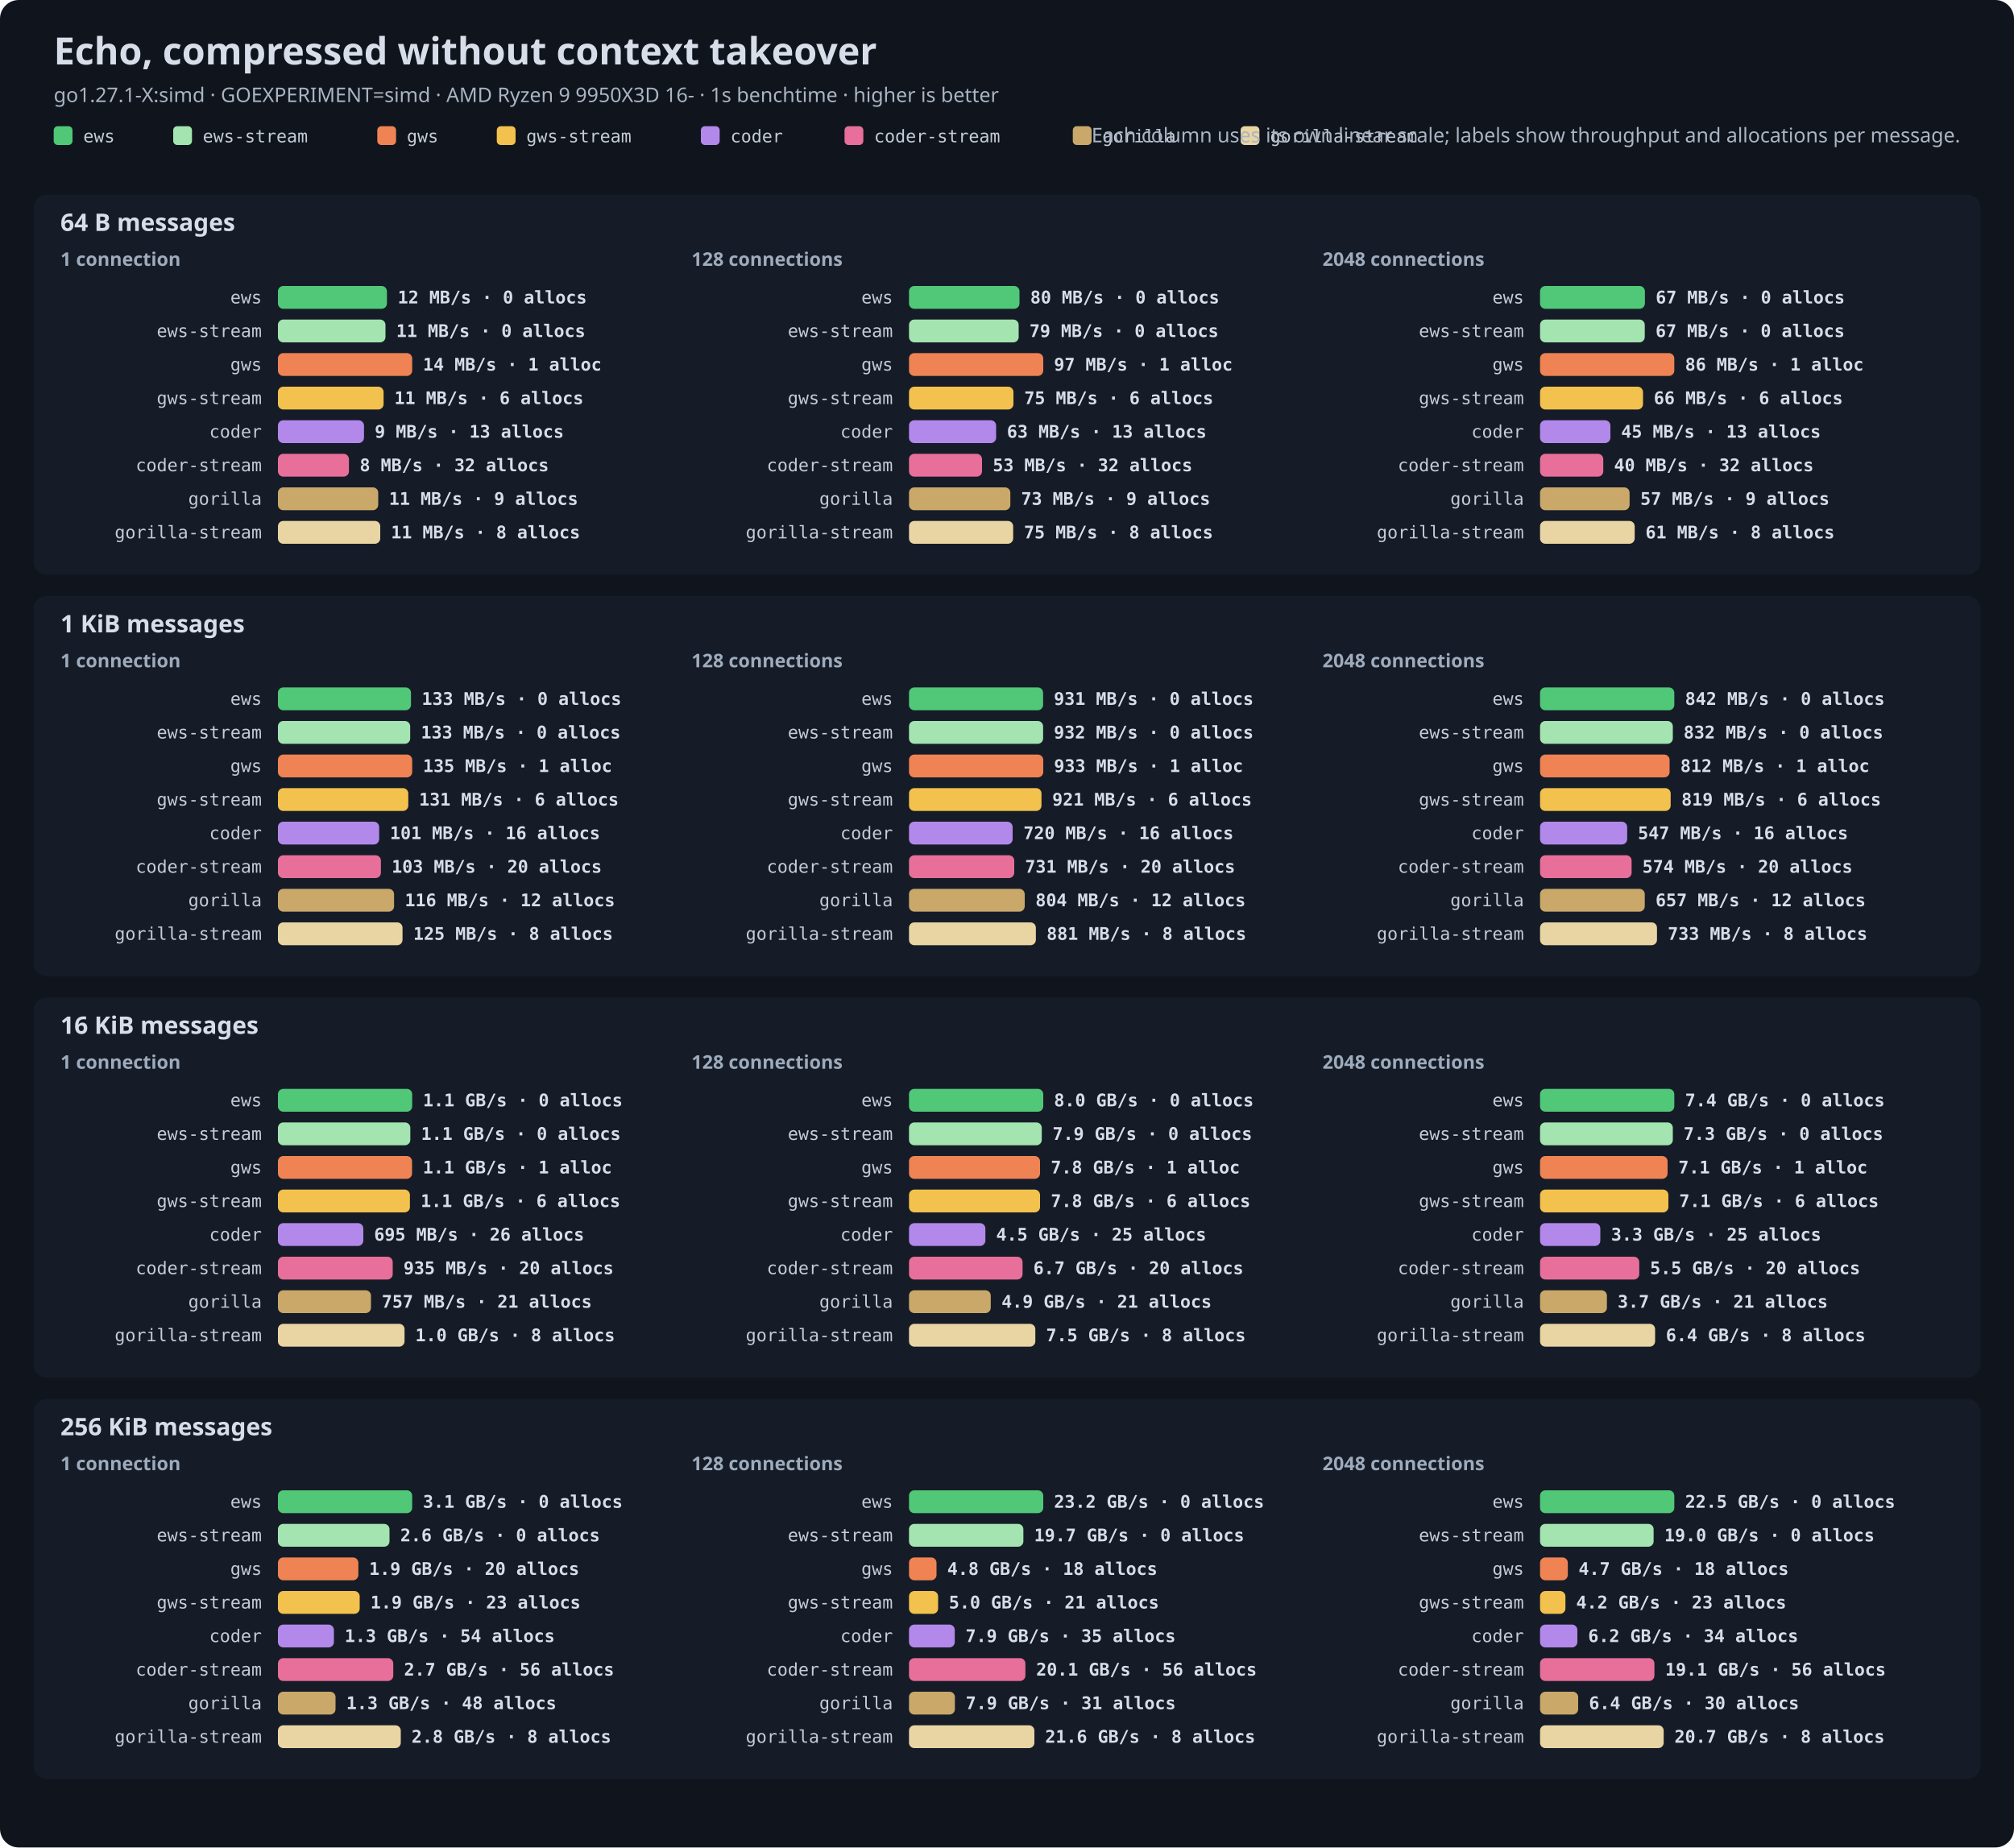
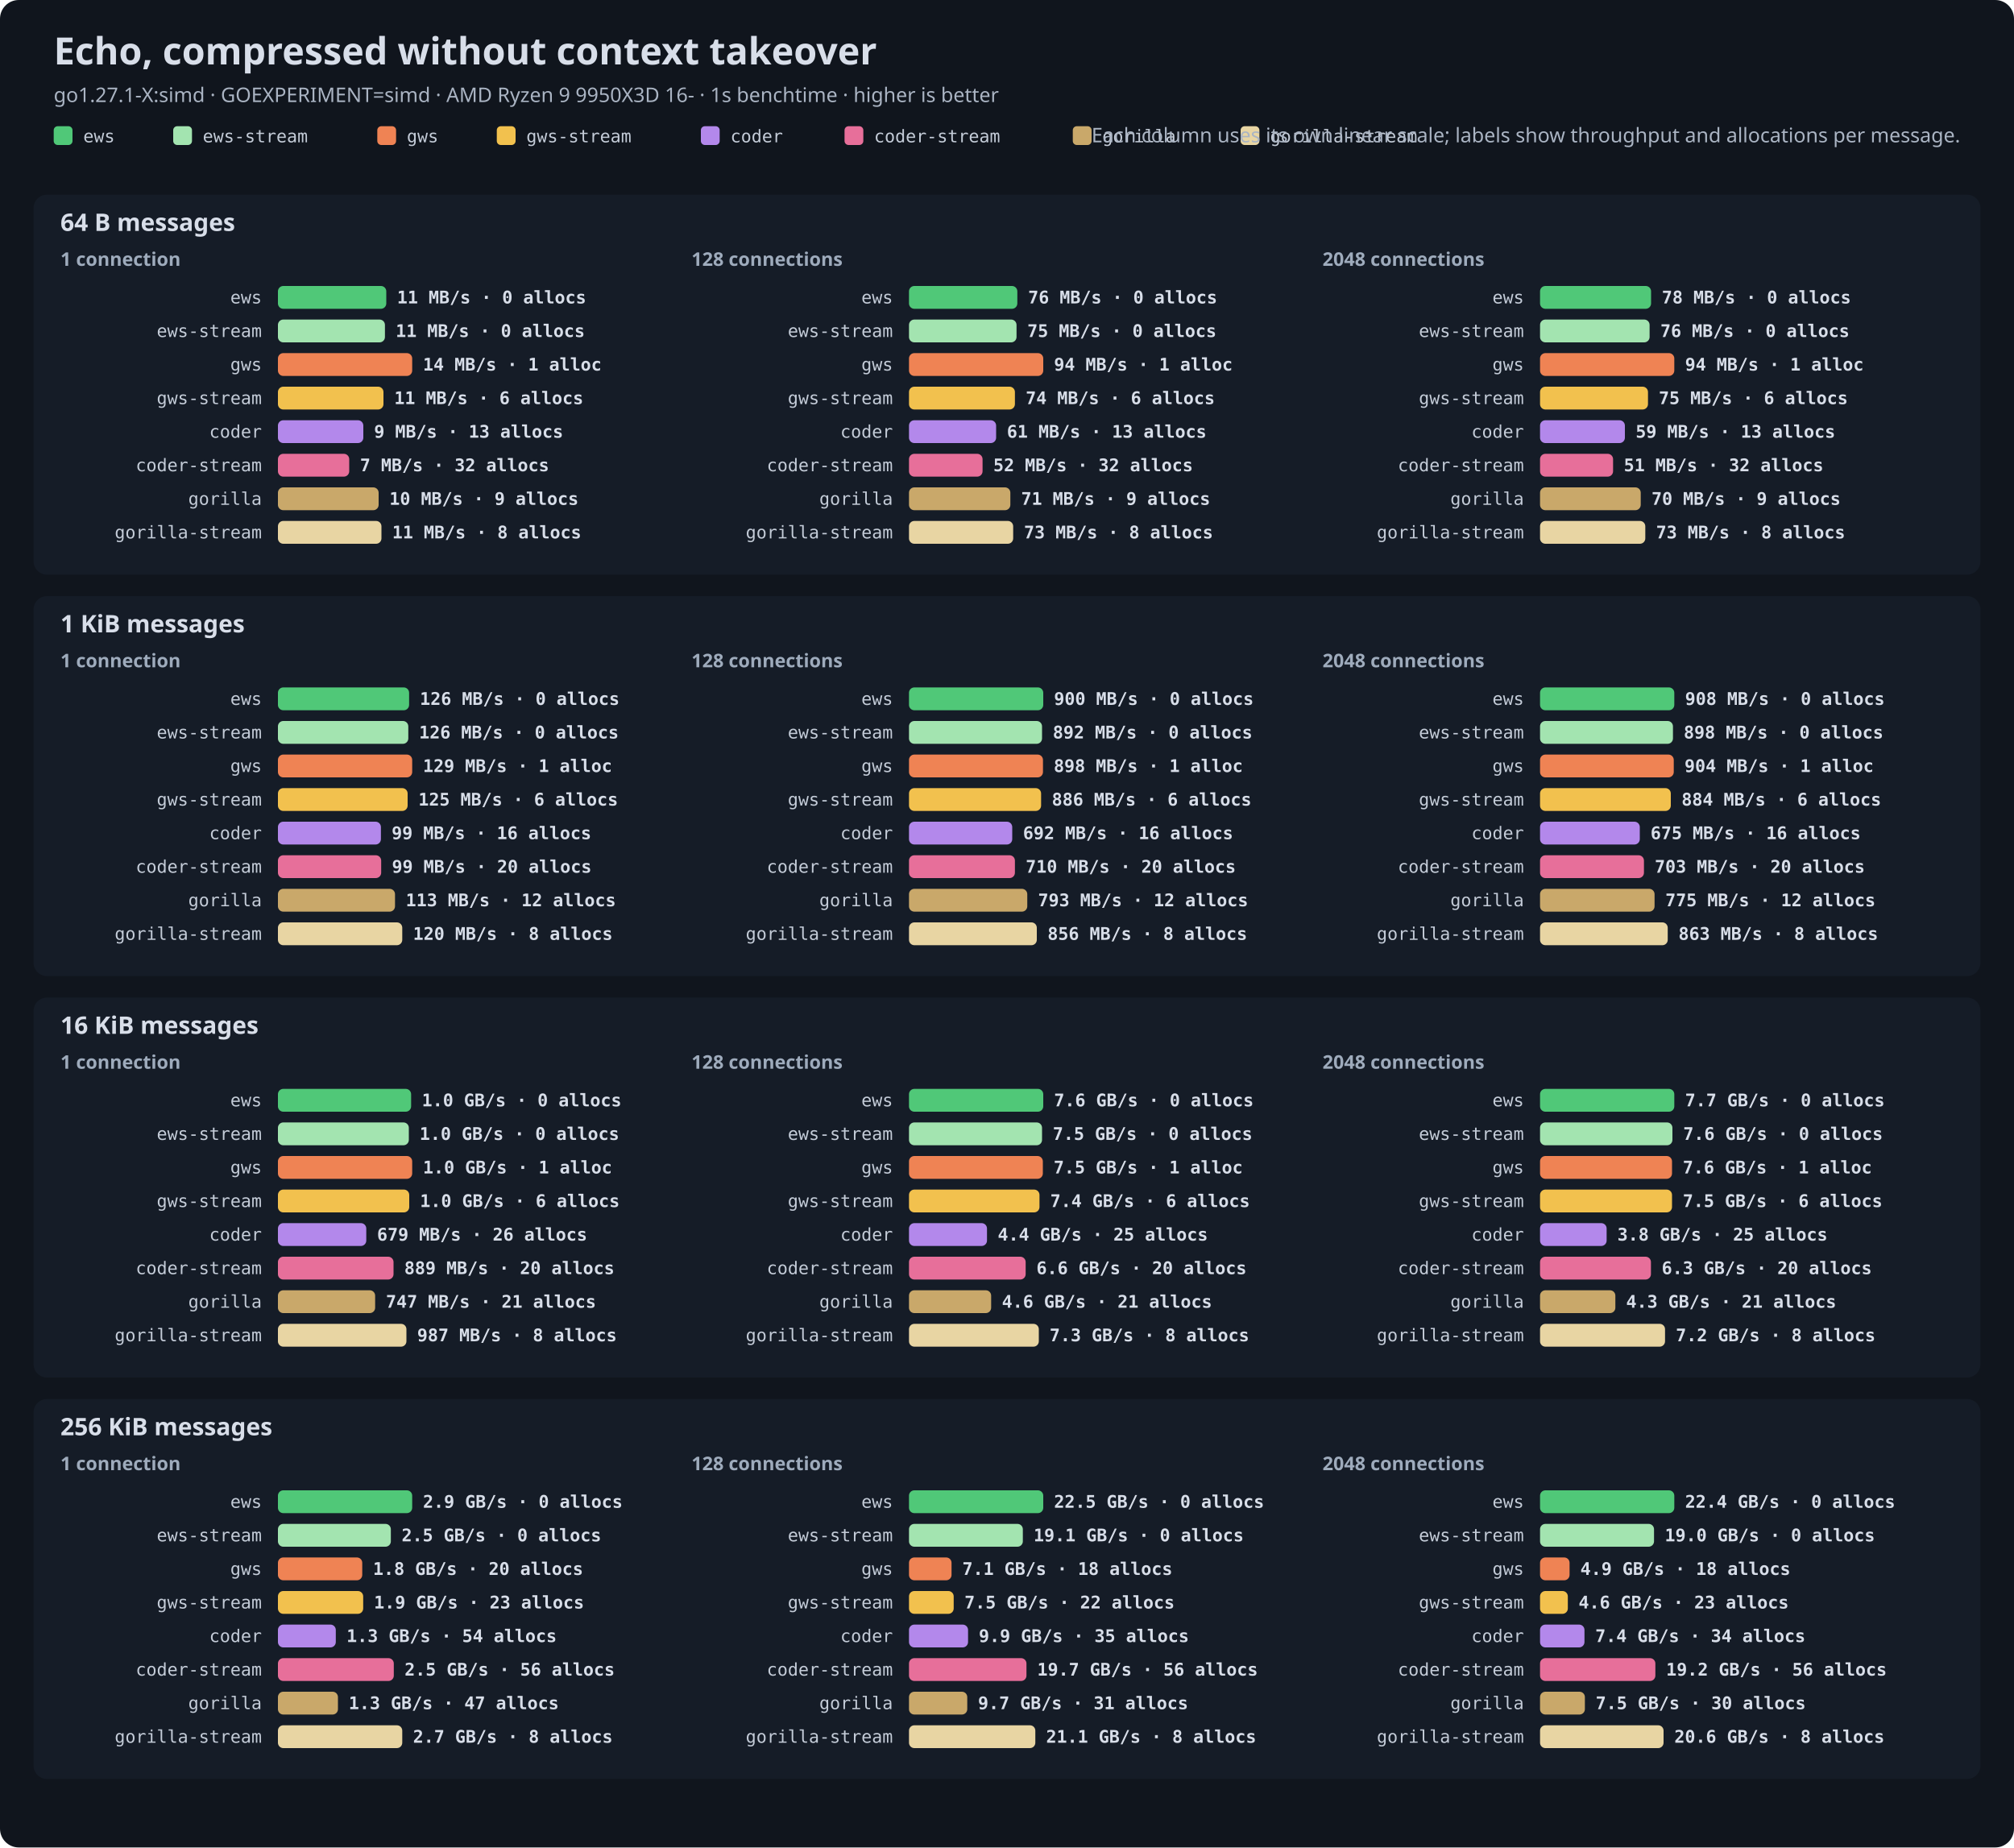
<svg xmlns="http://www.w3.org/2000/svg" width="1500" height="1376" viewBox="0 0 1500 1376" role="img" aria-labelledby="title desc">
  <style>text{font-family:ui-monospace,SFMono-Regular,Menlo,Consolas,monospace;fill:#d8dee9}.title{font-family:ui-sans-serif,system-ui,sans-serif;font-size:28px;font-weight:700}.subtitle{font-family:ui-sans-serif,system-ui,sans-serif;font-size:15px;fill:#aab4c3}.group{font-family:ui-sans-serif,system-ui,sans-serif;font-size:18px;font-weight:650}.contract{font-family:ui-sans-serif,system-ui,sans-serif;font-size:14px;font-weight:650;fill:#9eabbc}.series{font-size:13px;fill:#c4ccd8}.value{font-size:13px;font-weight:650}.panel{fill:#151c27}</style>
  <rect width="1500" height="1376" rx="14" fill="#10151d" />
  <text class="title" x="40" y="48">Echo, compressed without context takeover</text>
  <text class="subtitle" x="40" y="76">go1.27.1-X:simd · GOEXPERIMENT=simd · AMD Ryzen 9 9950X3D 16- · 1s benchtime · higher is better</text>
  <rect x="40" y="94" width="14" height="14" rx="3" fill="#50c878" />
  <text class="series" x="62" y="106">ews</text>
  <rect x="129" y="94" width="14" height="14" rx="3" fill="#a3e4b0" />
  <text class="series" x="151" y="106">ews-stream</text>
  <rect x="281" y="94" width="14" height="14" rx="3" fill="#ef8354" />
  <text class="series" x="303" y="106">gws</text>
  <rect x="370" y="94" width="14" height="14" rx="3" fill="#f2c14e" />
  <text class="series" x="392" y="106">gws-stream</text>
  <rect x="522" y="94" width="14" height="14" rx="3" fill="#b388eb" />
  <text class="series" x="544" y="106">coder</text>
  <rect x="629" y="94" width="14" height="14" rx="3" fill="#e76f9a" />
  <text class="series" x="651" y="106">coder-stream</text>
  <rect x="799" y="94" width="14" height="14" rx="3" fill="#c9a86a" />
  <text class="series" x="821" y="106">gorilla</text>
  <rect x="924" y="94" width="14" height="14" rx="3" fill="#e8d5a3" />
  <text class="series" x="946" y="106">gorilla-stream</text>
  <text class="subtitle" x="1460" y="106" text-anchor="end">Each column uses its own linear scale; labels show throughput and allocations per message.</text>
  <g transform="translate(0,145)">
    <rect class="panel" x="25" y="0" width="1450" height="283" rx="10" />
    <text class="group" x="45" y="27">64 B messages</text>
    <text class="contract" x="45" y="53">1 connection</text>
    <text class="series" x="195" y="81" text-anchor="end">ews</text>
-     <rect x="207" y="68" width="81.2" height="17" rx="4" fill="#50c878" />
-     <text class="value" x="296.2" y="81">12 MB/s · 0 allocs</text>
+     <rect x="207" y="68" width="80.7" height="17" rx="4" fill="#50c878" />
+     <text class="value" x="295.7" y="81">11 MB/s · 0 allocs</text>
    <text class="series" x="195" y="106" text-anchor="end">ews-stream</text>
-     <rect x="207" y="93" width="80.1" height="17" rx="4" fill="#a3e4b0" />
-     <text class="value" x="295.1" y="106">11 MB/s · 0 allocs</text>
+     <rect x="207" y="93" width="79.7" height="17" rx="4" fill="#a3e4b0" />
+     <text class="value" x="294.7" y="106">11 MB/s · 0 allocs</text>
    <text class="series" x="195" y="131" text-anchor="end">gws</text>
    <rect x="207" y="118" width="100.0" height="17" rx="4" fill="#ef8354" />
    <text class="value" x="315.0" y="131">14 MB/s · 1 alloc</text>
    <text class="series" x="195" y="156" text-anchor="end">gws-stream</text>
-     <rect x="207" y="143" width="78.7" height="17" rx="4" fill="#f2c14e" />
-     <text class="value" x="293.7" y="156">11 MB/s · 6 allocs</text>
+     <rect x="207" y="143" width="78.6" height="17" rx="4" fill="#f2c14e" />
+     <text class="value" x="293.6" y="156">11 MB/s · 6 allocs</text>
    <text class="series" x="195" y="181" text-anchor="end">coder</text>
-     <rect x="207" y="168" width="64.1" height="17" rx="4" fill="#b388eb" />
-     <text class="value" x="279.1" y="181">9 MB/s · 13 allocs</text>
+     <rect x="207" y="168" width="63.6" height="17" rx="4" fill="#b388eb" />
+     <text class="value" x="278.6" y="181">9 MB/s · 13 allocs</text>
    <text class="series" x="195" y="206" text-anchor="end">coder-stream</text>
-     <rect x="207" y="193" width="52.9" height="17" rx="4" fill="#e76f9a" />
-     <text class="value" x="267.9" y="206">8 MB/s · 32 allocs</text>
+     <rect x="207" y="193" width="53.1" height="17" rx="4" fill="#e76f9a" />
+     <text class="value" x="268.1" y="206">7 MB/s · 32 allocs</text>
    <text class="series" x="195" y="231" text-anchor="end">gorilla</text>
-     <rect x="207" y="218" width="74.7" height="17" rx="4" fill="#c9a86a" />
-     <text class="value" x="289.7" y="231">11 MB/s · 9 allocs</text>
+     <rect x="207" y="218" width="75.0" height="17" rx="4" fill="#c9a86a" />
+     <text class="value" x="290.0" y="231">10 MB/s · 9 allocs</text>
    <text class="series" x="195" y="256" text-anchor="end">gorilla-stream</text>
-     <rect x="207" y="243" width="76.2" height="17" rx="4" fill="#e8d5a3" />
-     <text class="value" x="291.2" y="256">11 MB/s · 8 allocs</text>
+     <rect x="207" y="243" width="77.1" height="17" rx="4" fill="#e8d5a3" />
+     <text class="value" x="292.1" y="256">11 MB/s · 8 allocs</text>
    <text class="contract" x="515" y="53">128 connections</text>
    <text class="series" x="665" y="81" text-anchor="end">ews</text>
-     <rect x="677" y="68" width="82.3" height="17" rx="4" fill="#50c878" />
-     <text class="value" x="767.3" y="81">80 MB/s · 0 allocs</text>
+     <rect x="677" y="68" width="80.7" height="17" rx="4" fill="#50c878" />
+     <text class="value" x="765.7" y="81">76 MB/s · 0 allocs</text>
    <text class="series" x="665" y="106" text-anchor="end">ews-stream</text>
-     <rect x="677" y="93" width="81.7" height="17" rx="4" fill="#a3e4b0" />
-     <text class="value" x="766.7" y="106">79 MB/s · 0 allocs</text>
+     <rect x="677" y="93" width="80.1" height="17" rx="4" fill="#a3e4b0" />
+     <text class="value" x="765.1" y="106">75 MB/s · 0 allocs</text>
    <text class="series" x="665" y="131" text-anchor="end">gws</text>
    <rect x="677" y="118" width="100.0" height="17" rx="4" fill="#ef8354" />
-     <text class="value" x="785.0" y="131">97 MB/s · 1 alloc</text>
+     <text class="value" x="785.0" y="131">94 MB/s · 1 alloc</text>
    <text class="series" x="665" y="156" text-anchor="end">gws-stream</text>
-     <rect x="677" y="143" width="77.8" height="17" rx="4" fill="#f2c14e" />
-     <text class="value" x="762.8" y="156">75 MB/s · 6 allocs</text>
+     <rect x="677" y="143" width="78.9" height="17" rx="4" fill="#f2c14e" />
+     <text class="value" x="763.9" y="156">74 MB/s · 6 allocs</text>
    <text class="series" x="665" y="181" text-anchor="end">coder</text>
    <rect x="677" y="168" width="64.9" height="17" rx="4" fill="#b388eb" />
-     <text class="value" x="749.9" y="181">63 MB/s · 13 allocs</text>
+     <text class="value" x="749.9" y="181">61 MB/s · 13 allocs</text>
    <text class="series" x="665" y="206" text-anchor="end">coder-stream</text>
-     <rect x="677" y="193" width="54.4" height="17" rx="4" fill="#e76f9a" />
-     <text class="value" x="739.4" y="206">53 MB/s · 32 allocs</text>
+     <rect x="677" y="193" width="54.8" height="17" rx="4" fill="#e76f9a" />
+     <text class="value" x="739.8" y="206">52 MB/s · 32 allocs</text>
    <text class="series" x="665" y="231" text-anchor="end">gorilla</text>
    <rect x="677" y="218" width="75.5" height="17" rx="4" fill="#c9a86a" />
-     <text class="value" x="760.5" y="231">73 MB/s · 9 allocs</text>
+     <text class="value" x="760.5" y="231">71 MB/s · 9 allocs</text>
    <text class="series" x="665" y="256" text-anchor="end">gorilla-stream</text>
    <rect x="677" y="243" width="77.6" height="17" rx="4" fill="#e8d5a3" />
-     <text class="value" x="762.6" y="256">75 MB/s · 8 allocs</text>
+     <text class="value" x="762.6" y="256">73 MB/s · 8 allocs</text>
    <text class="contract" x="985" y="53">2048 connections</text>
    <text class="series" x="1135" y="81" text-anchor="end">ews</text>
-     <rect x="1147" y="68" width="78.1" height="17" rx="4" fill="#50c878" />
-     <text class="value" x="1233.1" y="81">67 MB/s · 0 allocs</text>
+     <rect x="1147" y="68" width="82.7" height="17" rx="4" fill="#50c878" />
+     <text class="value" x="1237.7" y="81">78 MB/s · 0 allocs</text>
    <text class="series" x="1135" y="106" text-anchor="end">ews-stream</text>
-     <rect x="1147" y="93" width="78.0" height="17" rx="4" fill="#a3e4b0" />
-     <text class="value" x="1233.0" y="106">67 MB/s · 0 allocs</text>
+     <rect x="1147" y="93" width="81.6" height="17" rx="4" fill="#a3e4b0" />
+     <text class="value" x="1236.6" y="106">76 MB/s · 0 allocs</text>
    <text class="series" x="1135" y="131" text-anchor="end">gws</text>
    <rect x="1147" y="118" width="100.0" height="17" rx="4" fill="#ef8354" />
-     <text class="value" x="1255.0" y="131">86 MB/s · 1 alloc</text>
+     <text class="value" x="1255.0" y="131">94 MB/s · 1 alloc</text>
    <text class="series" x="1135" y="156" text-anchor="end">gws-stream</text>
-     <rect x="1147" y="143" width="76.7" height="17" rx="4" fill="#f2c14e" />
-     <text class="value" x="1231.7" y="156">66 MB/s · 6 allocs</text>
+     <rect x="1147" y="143" width="80.4" height="17" rx="4" fill="#f2c14e" />
+     <text class="value" x="1235.4" y="156">75 MB/s · 6 allocs</text>
    <text class="series" x="1135" y="181" text-anchor="end">coder</text>
-     <rect x="1147" y="168" width="52.4" height="17" rx="4" fill="#b388eb" />
-     <text class="value" x="1207.4" y="181">45 MB/s · 13 allocs</text>
+     <rect x="1147" y="168" width="63.2" height="17" rx="4" fill="#b388eb" />
+     <text class="value" x="1218.2" y="181">59 MB/s · 13 allocs</text>
    <text class="series" x="1135" y="206" text-anchor="end">coder-stream</text>
-     <rect x="1147" y="193" width="47.1" height="17" rx="4" fill="#e76f9a" />
-     <text class="value" x="1202.1" y="206">40 MB/s · 32 allocs</text>
+     <rect x="1147" y="193" width="54.4" height="17" rx="4" fill="#e76f9a" />
+     <text class="value" x="1209.4" y="206">51 MB/s · 32 allocs</text>
    <text class="series" x="1135" y="231" text-anchor="end">gorilla</text>
-     <rect x="1147" y="218" width="66.7" height="17" rx="4" fill="#c9a86a" />
-     <text class="value" x="1221.7" y="231">57 MB/s · 9 allocs</text>
+     <rect x="1147" y="218" width="75.0" height="17" rx="4" fill="#c9a86a" />
+     <text class="value" x="1230.0" y="231">70 MB/s · 9 allocs</text>
    <text class="series" x="1135" y="256" text-anchor="end">gorilla-stream</text>
-     <rect x="1147" y="243" width="70.5" height="17" rx="4" fill="#e8d5a3" />
-     <text class="value" x="1225.5" y="256">61 MB/s · 8 allocs</text>
+     <rect x="1147" y="243" width="78.4" height="17" rx="4" fill="#e8d5a3" />
+     <text class="value" x="1233.4" y="256">73 MB/s · 8 allocs</text>
  </g>
  <g transform="translate(0,444)">
    <rect class="panel" x="25" y="0" width="1450" height="283" rx="10" />
    <text class="group" x="45" y="27">1 KiB messages</text>
    <text class="contract" x="45" y="53">1 connection</text>
    <text class="series" x="195" y="81" text-anchor="end">ews</text>
-     <rect x="207" y="68" width="99.1" height="17" rx="4" fill="#50c878" />
-     <text class="value" x="314.1" y="81">133 MB/s · 0 allocs</text>
+     <rect x="207" y="68" width="97.7" height="17" rx="4" fill="#50c878" />
+     <text class="value" x="312.7" y="81">126 MB/s · 0 allocs</text>
    <text class="series" x="195" y="106" text-anchor="end">ews-stream</text>
-     <rect x="207" y="93" width="98.5" height="17" rx="4" fill="#a3e4b0" />
-     <text class="value" x="313.5" y="106">133 MB/s · 0 allocs</text>
+     <rect x="207" y="93" width="97.1" height="17" rx="4" fill="#a3e4b0" />
+     <text class="value" x="312.1" y="106">126 MB/s · 0 allocs</text>
    <text class="series" x="195" y="131" text-anchor="end">gws</text>
    <rect x="207" y="118" width="100.0" height="17" rx="4" fill="#ef8354" />
-     <text class="value" x="315.0" y="131">135 MB/s · 1 alloc</text>
+     <text class="value" x="315.0" y="131">129 MB/s · 1 alloc</text>
    <text class="series" x="195" y="156" text-anchor="end">gws-stream</text>
-     <rect x="207" y="143" width="97.1" height="17" rx="4" fill="#f2c14e" />
-     <text class="value" x="312.1" y="156">131 MB/s · 6 allocs</text>
+     <rect x="207" y="143" width="96.6" height="17" rx="4" fill="#f2c14e" />
+     <text class="value" x="311.6" y="156">125 MB/s · 6 allocs</text>
    <text class="series" x="195" y="181" text-anchor="end">coder</text>
-     <rect x="207" y="168" width="75.4" height="17" rx="4" fill="#b388eb" />
-     <text class="value" x="290.4" y="181">101 MB/s · 16 allocs</text>
+     <rect x="207" y="168" width="76.7" height="17" rx="4" fill="#b388eb" />
+     <text class="value" x="291.7" y="181">99 MB/s · 16 allocs</text>
    <text class="series" x="195" y="206" text-anchor="end">coder-stream</text>
-     <rect x="207" y="193" width="76.7" height="17" rx="4" fill="#e76f9a" />
-     <text class="value" x="291.7" y="206">103 MB/s · 20 allocs</text>
+     <rect x="207" y="193" width="76.9" height="17" rx="4" fill="#e76f9a" />
+     <text class="value" x="291.9" y="206">99 MB/s · 20 allocs</text>
    <text class="series" x="195" y="231" text-anchor="end">gorilla</text>
-     <rect x="207" y="218" width="86.5" height="17" rx="4" fill="#c9a86a" />
-     <text class="value" x="301.5" y="231">116 MB/s · 12 allocs</text>
+     <rect x="207" y="218" width="87.2" height="17" rx="4" fill="#c9a86a" />
+     <text class="value" x="302.2" y="231">113 MB/s · 12 allocs</text>
    <text class="series" x="195" y="256" text-anchor="end">gorilla-stream</text>
-     <rect x="207" y="243" width="92.8" height="17" rx="4" fill="#e8d5a3" />
-     <text class="value" x="307.8" y="256">125 MB/s · 8 allocs</text>
+     <rect x="207" y="243" width="92.6" height="17" rx="4" fill="#e8d5a3" />
+     <text class="value" x="307.6" y="256">120 MB/s · 8 allocs</text>
    <text class="contract" x="515" y="53">128 connections</text>
    <text class="series" x="665" y="81" text-anchor="end">ews</text>
-     <rect x="677" y="68" width="99.9" height="17" rx="4" fill="#50c878" />
-     <text class="value" x="784.9" y="81">931 MB/s · 0 allocs</text>
+     <rect x="677" y="68" width="100.0" height="17" rx="4" fill="#50c878" />
+     <text class="value" x="785.0" y="81">900 MB/s · 0 allocs</text>
    <text class="series" x="665" y="106" text-anchor="end">ews-stream</text>
-     <rect x="677" y="93" width="99.9" height="17" rx="4" fill="#a3e4b0" />
-     <text class="value" x="784.9" y="106">932 MB/s · 0 allocs</text>
+     <rect x="677" y="93" width="99.1" height="17" rx="4" fill="#a3e4b0" />
+     <text class="value" x="784.1" y="106">892 MB/s · 0 allocs</text>
    <text class="series" x="665" y="131" text-anchor="end">gws</text>
-     <rect x="677" y="118" width="100.0" height="17" rx="4" fill="#ef8354" />
-     <text class="value" x="785.0" y="131">933 MB/s · 1 alloc</text>
+     <rect x="677" y="118" width="99.8" height="17" rx="4" fill="#ef8354" />
+     <text class="value" x="784.8" y="131">898 MB/s · 1 alloc</text>
    <text class="series" x="665" y="156" text-anchor="end">gws-stream</text>
-     <rect x="677" y="143" width="98.7" height="17" rx="4" fill="#f2c14e" />
-     <text class="value" x="783.7" y="156">921 MB/s · 6 allocs</text>
+     <rect x="677" y="143" width="98.4" height="17" rx="4" fill="#f2c14e" />
+     <text class="value" x="783.4" y="156">886 MB/s · 6 allocs</text>
    <text class="series" x="665" y="181" text-anchor="end">coder</text>
-     <rect x="677" y="168" width="77.2" height="17" rx="4" fill="#b388eb" />
-     <text class="value" x="762.2" y="181">720 MB/s · 16 allocs</text>
+     <rect x="677" y="168" width="76.9" height="17" rx="4" fill="#b388eb" />
+     <text class="value" x="761.9" y="181">692 MB/s · 16 allocs</text>
    <text class="series" x="665" y="206" text-anchor="end">coder-stream</text>
-     <rect x="677" y="193" width="78.4" height="17" rx="4" fill="#e76f9a" />
-     <text class="value" x="763.4" y="206">731 MB/s · 20 allocs</text>
+     <rect x="677" y="193" width="78.9" height="17" rx="4" fill="#e76f9a" />
+     <text class="value" x="763.9" y="206">710 MB/s · 20 allocs</text>
    <text class="series" x="665" y="231" text-anchor="end">gorilla</text>
-     <rect x="677" y="218" width="86.2" height="17" rx="4" fill="#c9a86a" />
-     <text class="value" x="771.2" y="231">804 MB/s · 12 allocs</text>
+     <rect x="677" y="218" width="88.1" height="17" rx="4" fill="#c9a86a" />
+     <text class="value" x="773.1" y="231">793 MB/s · 12 allocs</text>
    <text class="series" x="665" y="256" text-anchor="end">gorilla-stream</text>
-     <rect x="677" y="243" width="94.5" height="17" rx="4" fill="#e8d5a3" />
-     <text class="value" x="779.5" y="256">881 MB/s · 8 allocs</text>
+     <rect x="677" y="243" width="95.2" height="17" rx="4" fill="#e8d5a3" />
+     <text class="value" x="780.2" y="256">856 MB/s · 8 allocs</text>
    <text class="contract" x="985" y="53">2048 connections</text>
    <text class="series" x="1135" y="81" text-anchor="end">ews</text>
    <rect x="1147" y="68" width="100.0" height="17" rx="4" fill="#50c878" />
-     <text class="value" x="1255.0" y="81">842 MB/s · 0 allocs</text>
+     <text class="value" x="1255.0" y="81">908 MB/s · 0 allocs</text>
    <text class="series" x="1135" y="106" text-anchor="end">ews-stream</text>
-     <rect x="1147" y="93" width="98.9" height="17" rx="4" fill="#a3e4b0" />
-     <text class="value" x="1253.9" y="106">832 MB/s · 0 allocs</text>
+     <rect x="1147" y="93" width="99.0" height="17" rx="4" fill="#a3e4b0" />
+     <text class="value" x="1254.0" y="106">898 MB/s · 0 allocs</text>
    <text class="series" x="1135" y="131" text-anchor="end">gws</text>
-     <rect x="1147" y="118" width="96.5" height="17" rx="4" fill="#ef8354" />
-     <text class="value" x="1251.5" y="131">812 MB/s · 1 alloc</text>
+     <rect x="1147" y="118" width="99.6" height="17" rx="4" fill="#ef8354" />
+     <text class="value" x="1254.6" y="131">904 MB/s · 1 alloc</text>
    <text class="series" x="1135" y="156" text-anchor="end">gws-stream</text>
-     <rect x="1147" y="143" width="97.3" height="17" rx="4" fill="#f2c14e" />
-     <text class="value" x="1252.3" y="156">819 MB/s · 6 allocs</text>
+     <rect x="1147" y="143" width="97.4" height="17" rx="4" fill="#f2c14e" />
+     <text class="value" x="1252.4" y="156">884 MB/s · 6 allocs</text>
    <text class="series" x="1135" y="181" text-anchor="end">coder</text>
-     <rect x="1147" y="168" width="64.9" height="17" rx="4" fill="#b388eb" />
-     <text class="value" x="1219.9" y="181">547 MB/s · 16 allocs</text>
+     <rect x="1147" y="168" width="74.3" height="17" rx="4" fill="#b388eb" />
+     <text class="value" x="1229.3" y="181">675 MB/s · 16 allocs</text>
    <text class="series" x="1135" y="206" text-anchor="end">coder-stream</text>
-     <rect x="1147" y="193" width="68.2" height="17" rx="4" fill="#e76f9a" />
-     <text class="value" x="1223.2" y="206">574 MB/s · 20 allocs</text>
+     <rect x="1147" y="193" width="77.4" height="17" rx="4" fill="#e76f9a" />
+     <text class="value" x="1232.4" y="206">703 MB/s · 20 allocs</text>
    <text class="series" x="1135" y="231" text-anchor="end">gorilla</text>
-     <rect x="1147" y="218" width="78.0" height="17" rx="4" fill="#c9a86a" />
-     <text class="value" x="1233.0" y="231">657 MB/s · 12 allocs</text>
+     <rect x="1147" y="218" width="85.3" height="17" rx="4" fill="#c9a86a" />
+     <text class="value" x="1240.3" y="231">775 MB/s · 12 allocs</text>
    <text class="series" x="1135" y="256" text-anchor="end">gorilla-stream</text>
-     <rect x="1147" y="243" width="87.1" height="17" rx="4" fill="#e8d5a3" />
-     <text class="value" x="1242.1" y="256">733 MB/s · 8 allocs</text>
+     <rect x="1147" y="243" width="95.1" height="17" rx="4" fill="#e8d5a3" />
+     <text class="value" x="1250.1" y="256">863 MB/s · 8 allocs</text>
  </g>
  <g transform="translate(0,743)">
    <rect class="panel" x="25" y="0" width="1450" height="283" rx="10" />
    <text class="group" x="45" y="27">16 KiB messages</text>
    <text class="contract" x="45" y="53">1 connection</text>
    <text class="series" x="195" y="81" text-anchor="end">ews</text>
-     <rect x="207" y="68" width="100.0" height="17" rx="4" fill="#50c878" />
-     <text class="value" x="315.0" y="81">1.1 GB/s · 0 allocs</text>
+     <rect x="207" y="68" width="99.2" height="17" rx="4" fill="#50c878" />
+     <text class="value" x="314.2" y="81">1.0 GB/s · 0 allocs</text>
    <text class="series" x="195" y="106" text-anchor="end">ews-stream</text>
-     <rect x="207" y="93" width="98.6" height="17" rx="4" fill="#a3e4b0" />
-     <text class="value" x="313.6" y="106">1.1 GB/s · 0 allocs</text>
+     <rect x="207" y="93" width="97.5" height="17" rx="4" fill="#a3e4b0" />
+     <text class="value" x="312.5" y="106">1.0 GB/s · 0 allocs</text>
    <text class="series" x="195" y="131" text-anchor="end">gws</text>
-     <rect x="207" y="118" width="99.9" height="17" rx="4" fill="#ef8354" />
-     <text class="value" x="314.9" y="131">1.1 GB/s · 1 alloc</text>
+     <rect x="207" y="118" width="100.0" height="17" rx="4" fill="#ef8354" />
+     <text class="value" x="315.0" y="131">1.0 GB/s · 1 alloc</text>
    <text class="series" x="195" y="156" text-anchor="end">gws-stream</text>
-     <rect x="207" y="143" width="98.3" height="17" rx="4" fill="#f2c14e" />
-     <text class="value" x="313.3" y="156">1.1 GB/s · 6 allocs</text>
+     <rect x="207" y="143" width="97.8" height="17" rx="4" fill="#f2c14e" />
+     <text class="value" x="312.8" y="156">1.0 GB/s · 6 allocs</text>
    <text class="series" x="195" y="181" text-anchor="end">coder</text>
-     <rect x="207" y="168" width="63.6" height="17" rx="4" fill="#b388eb" />
-     <text class="value" x="278.6" y="181">695 MB/s · 26 allocs</text>
+     <rect x="207" y="168" width="65.8" height="17" rx="4" fill="#b388eb" />
+     <text class="value" x="280.8" y="181">679 MB/s · 26 allocs</text>
    <text class="series" x="195" y="206" text-anchor="end">coder-stream</text>
-     <rect x="207" y="193" width="85.5" height="17" rx="4" fill="#e76f9a" />
-     <text class="value" x="300.5" y="206">935 MB/s · 20 allocs</text>
+     <rect x="207" y="193" width="86.1" height="17" rx="4" fill="#e76f9a" />
+     <text class="value" x="301.1" y="206">889 MB/s · 20 allocs</text>
    <text class="series" x="195" y="231" text-anchor="end">gorilla</text>
-     <rect x="207" y="218" width="69.3" height="17" rx="4" fill="#c9a86a" />
-     <text class="value" x="284.3" y="231">757 MB/s · 21 allocs</text>
+     <rect x="207" y="218" width="72.4" height="17" rx="4" fill="#c9a86a" />
+     <text class="value" x="287.4" y="231">747 MB/s · 21 allocs</text>
    <text class="series" x="195" y="256" text-anchor="end">gorilla-stream</text>
-     <rect x="207" y="243" width="94.3" height="17" rx="4" fill="#e8d5a3" />
-     <text class="value" x="309.3" y="256">1.0 GB/s · 8 allocs</text>
+     <rect x="207" y="243" width="95.7" height="17" rx="4" fill="#e8d5a3" />
+     <text class="value" x="310.7" y="256">987 MB/s · 8 allocs</text>
    <text class="contract" x="515" y="53">128 connections</text>
    <text class="series" x="665" y="81" text-anchor="end">ews</text>
    <rect x="677" y="68" width="100.0" height="17" rx="4" fill="#50c878" />
-     <text class="value" x="785.0" y="81">8.0 GB/s · 0 allocs</text>
+     <text class="value" x="785.0" y="81">7.6 GB/s · 0 allocs</text>
    <text class="series" x="665" y="106" text-anchor="end">ews-stream</text>
-     <rect x="677" y="93" width="98.9" height="17" rx="4" fill="#a3e4b0" />
-     <text class="value" x="783.9" y="106">7.9 GB/s · 0 allocs</text>
+     <rect x="677" y="93" width="99.1" height="17" rx="4" fill="#a3e4b0" />
+     <text class="value" x="784.1" y="106">7.5 GB/s · 0 allocs</text>
    <text class="series" x="665" y="131" text-anchor="end">gws</text>
-     <rect x="677" y="118" width="97.6" height="17" rx="4" fill="#ef8354" />
-     <text class="value" x="782.6" y="131">7.8 GB/s · 1 alloc</text>
+     <rect x="677" y="118" width="99.7" height="17" rx="4" fill="#ef8354" />
+     <text class="value" x="784.7" y="131">7.5 GB/s · 1 alloc</text>
    <text class="series" x="665" y="156" text-anchor="end">gws-stream</text>
-     <rect x="677" y="143" width="97.6" height="17" rx="4" fill="#f2c14e" />
-     <text class="value" x="782.6" y="156">7.8 GB/s · 6 allocs</text>
+     <rect x="677" y="143" width="97.2" height="17" rx="4" fill="#f2c14e" />
+     <text class="value" x="782.2" y="156">7.4 GB/s · 6 allocs</text>
    <text class="series" x="665" y="181" text-anchor="end">coder</text>
-     <rect x="677" y="168" width="56.9" height="17" rx="4" fill="#b388eb" />
-     <text class="value" x="741.9" y="181">4.5 GB/s · 25 allocs</text>
+     <rect x="677" y="168" width="58.1" height="17" rx="4" fill="#b388eb" />
+     <text class="value" x="743.1" y="181">4.4 GB/s · 25 allocs</text>
    <text class="series" x="665" y="206" text-anchor="end">coder-stream</text>
-     <rect x="677" y="193" width="84.6" height="17" rx="4" fill="#e76f9a" />
-     <text class="value" x="769.6" y="206">6.7 GB/s · 20 allocs</text>
+     <rect x="677" y="193" width="86.9" height="17" rx="4" fill="#e76f9a" />
+     <text class="value" x="771.9" y="206">6.6 GB/s · 20 allocs</text>
    <text class="series" x="665" y="231" text-anchor="end">gorilla</text>
-     <rect x="677" y="218" width="60.9" height="17" rx="4" fill="#c9a86a" />
-     <text class="value" x="745.9" y="231">4.9 GB/s · 21 allocs</text>
+     <rect x="677" y="218" width="61.2" height="17" rx="4" fill="#c9a86a" />
+     <text class="value" x="746.2" y="231">4.6 GB/s · 21 allocs</text>
    <text class="series" x="665" y="256" text-anchor="end">gorilla-stream</text>
-     <rect x="677" y="243" width="94.1" height="17" rx="4" fill="#e8d5a3" />
-     <text class="value" x="779.1" y="256">7.5 GB/s · 8 allocs</text>
+     <rect x="677" y="243" width="96.7" height="17" rx="4" fill="#e8d5a3" />
+     <text class="value" x="781.7" y="256">7.3 GB/s · 8 allocs</text>
    <text class="contract" x="985" y="53">2048 connections</text>
    <text class="series" x="1135" y="81" text-anchor="end">ews</text>
    <rect x="1147" y="68" width="100.0" height="17" rx="4" fill="#50c878" />
-     <text class="value" x="1255.0" y="81">7.4 GB/s · 0 allocs</text>
+     <text class="value" x="1255.0" y="81">7.7 GB/s · 0 allocs</text>
    <text class="series" x="1135" y="106" text-anchor="end">ews-stream</text>
-     <rect x="1147" y="93" width="98.9" height="17" rx="4" fill="#a3e4b0" />
-     <text class="value" x="1253.9" y="106">7.3 GB/s · 0 allocs</text>
+     <rect x="1147" y="93" width="98.6" height="17" rx="4" fill="#a3e4b0" />
+     <text class="value" x="1253.6" y="106">7.6 GB/s · 0 allocs</text>
    <text class="series" x="1135" y="131" text-anchor="end">gws</text>
-     <rect x="1147" y="118" width="95.0" height="17" rx="4" fill="#ef8354" />
-     <text class="value" x="1250.0" y="131">7.1 GB/s · 1 alloc</text>
+     <rect x="1147" y="118" width="98.3" height="17" rx="4" fill="#ef8354" />
+     <text class="value" x="1253.3" y="131">7.6 GB/s · 1 alloc</text>
    <text class="series" x="1135" y="156" text-anchor="end">gws-stream</text>
-     <rect x="1147" y="143" width="95.6" height="17" rx="4" fill="#f2c14e" />
-     <text class="value" x="1250.6" y="156">7.1 GB/s · 6 allocs</text>
+     <rect x="1147" y="143" width="98.3" height="17" rx="4" fill="#f2c14e" />
+     <text class="value" x="1253.3" y="156">7.5 GB/s · 6 allocs</text>
    <text class="series" x="1135" y="181" text-anchor="end">coder</text>
-     <rect x="1147" y="168" width="44.9" height="17" rx="4" fill="#b388eb" />
-     <text class="value" x="1199.9" y="181">3.3 GB/s · 25 allocs</text>
+     <rect x="1147" y="168" width="49.6" height="17" rx="4" fill="#b388eb" />
+     <text class="value" x="1204.6" y="181">3.8 GB/s · 25 allocs</text>
    <text class="series" x="1135" y="206" text-anchor="end">coder-stream</text>
-     <rect x="1147" y="193" width="73.9" height="17" rx="4" fill="#e76f9a" />
-     <text class="value" x="1228.9" y="206">5.5 GB/s · 20 allocs</text>
+     <rect x="1147" y="193" width="82.6" height="17" rx="4" fill="#e76f9a" />
+     <text class="value" x="1237.6" y="206">6.3 GB/s · 20 allocs</text>
    <text class="series" x="1135" y="231" text-anchor="end">gorilla</text>
-     <rect x="1147" y="218" width="49.8" height="17" rx="4" fill="#c9a86a" />
-     <text class="value" x="1204.8" y="231">3.7 GB/s · 21 allocs</text>
+     <rect x="1147" y="218" width="56.1" height="17" rx="4" fill="#c9a86a" />
+     <text class="value" x="1211.1" y="231">4.3 GB/s · 21 allocs</text>
    <text class="series" x="1135" y="256" text-anchor="end">gorilla-stream</text>
-     <rect x="1147" y="243" width="85.7" height="17" rx="4" fill="#e8d5a3" />
-     <text class="value" x="1240.7" y="256">6.4 GB/s · 8 allocs</text>
+     <rect x="1147" y="243" width="93.1" height="17" rx="4" fill="#e8d5a3" />
+     <text class="value" x="1248.1" y="256">7.2 GB/s · 8 allocs</text>
  </g>
  <g transform="translate(0,1042)">
    <rect class="panel" x="25" y="0" width="1450" height="283" rx="10" />
    <text class="group" x="45" y="27">256 KiB messages</text>
    <text class="contract" x="45" y="53">1 connection</text>
    <text class="series" x="195" y="81" text-anchor="end">ews</text>
    <rect x="207" y="68" width="100.0" height="17" rx="4" fill="#50c878" />
-     <text class="value" x="315.0" y="81">3.1 GB/s · 0 allocs</text>
+     <text class="value" x="315.0" y="81">2.9 GB/s · 0 allocs</text>
    <text class="series" x="195" y="106" text-anchor="end">ews-stream</text>
-     <rect x="207" y="93" width="83.1" height="17" rx="4" fill="#a3e4b0" />
-     <text class="value" x="298.1" y="106">2.6 GB/s · 0 allocs</text>
+     <rect x="207" y="93" width="84.1" height="17" rx="4" fill="#a3e4b0" />
+     <text class="value" x="299.1" y="106">2.5 GB/s · 0 allocs</text>
    <text class="series" x="195" y="131" text-anchor="end">gws</text>
-     <rect x="207" y="118" width="59.9" height="17" rx="4" fill="#ef8354" />
-     <text class="value" x="274.9" y="131">1.9 GB/s · 20 allocs</text>
+     <rect x="207" y="118" width="62.8" height="17" rx="4" fill="#ef8354" />
+     <text class="value" x="277.8" y="131">1.8 GB/s · 20 allocs</text>
    <text class="series" x="195" y="156" text-anchor="end">gws-stream</text>
-     <rect x="207" y="143" width="60.9" height="17" rx="4" fill="#f2c14e" />
-     <text class="value" x="275.9" y="156">1.9 GB/s · 23 allocs</text>
+     <rect x="207" y="143" width="63.5" height="17" rx="4" fill="#f2c14e" />
+     <text class="value" x="278.5" y="156">1.9 GB/s · 23 allocs</text>
    <text class="series" x="195" y="181" text-anchor="end">coder</text>
-     <rect x="207" y="168" width="41.7" height="17" rx="4" fill="#b388eb" />
-     <text class="value" x="256.7" y="181">1.3 GB/s · 54 allocs</text>
+     <rect x="207" y="168" width="43.1" height="17" rx="4" fill="#b388eb" />
+     <text class="value" x="258.1" y="181">1.3 GB/s · 54 allocs</text>
    <text class="series" x="195" y="206" text-anchor="end">coder-stream</text>
-     <rect x="207" y="193" width="85.9" height="17" rx="4" fill="#e76f9a" />
-     <text class="value" x="300.9" y="206">2.7 GB/s · 56 allocs</text>
+     <rect x="207" y="193" width="86.3" height="17" rx="4" fill="#e76f9a" />
+     <text class="value" x="301.3" y="206">2.5 GB/s · 56 allocs</text>
    <text class="series" x="195" y="231" text-anchor="end">gorilla</text>
-     <rect x="207" y="218" width="42.9" height="17" rx="4" fill="#c9a86a" />
-     <text class="value" x="257.9" y="231">1.3 GB/s · 48 allocs</text>
+     <rect x="207" y="218" width="44.7" height="17" rx="4" fill="#c9a86a" />
+     <text class="value" x="259.7" y="231">1.3 GB/s · 47 allocs</text>
    <text class="series" x="195" y="256" text-anchor="end">gorilla-stream</text>
-     <rect x="207" y="243" width="91.5" height="17" rx="4" fill="#e8d5a3" />
-     <text class="value" x="306.5" y="256">2.8 GB/s · 8 allocs</text>
+     <rect x="207" y="243" width="92.6" height="17" rx="4" fill="#e8d5a3" />
+     <text class="value" x="307.6" y="256">2.7 GB/s · 8 allocs</text>
    <text class="contract" x="515" y="53">128 connections</text>
    <text class="series" x="665" y="81" text-anchor="end">ews</text>
    <rect x="677" y="68" width="100.0" height="17" rx="4" fill="#50c878" />
-     <text class="value" x="785.0" y="81">23.2 GB/s · 0 allocs</text>
+     <text class="value" x="785.0" y="81">22.5 GB/s · 0 allocs</text>
    <text class="series" x="665" y="106" text-anchor="end">ews-stream</text>
-     <rect x="677" y="93" width="85.2" height="17" rx="4" fill="#a3e4b0" />
-     <text class="value" x="770.2" y="106">19.7 GB/s · 0 allocs</text>
+     <rect x="677" y="93" width="84.8" height="17" rx="4" fill="#a3e4b0" />
+     <text class="value" x="769.8" y="106">19.1 GB/s · 0 allocs</text>
    <text class="series" x="665" y="131" text-anchor="end">gws</text>
-     <rect x="677" y="118" width="20.5" height="17" rx="4" fill="#ef8354" />
-     <text class="value" x="705.5" y="131">4.8 GB/s · 18 allocs</text>
+     <rect x="677" y="118" width="31.7" height="17" rx="4" fill="#ef8354" />
+     <text class="value" x="716.7" y="131">7.1 GB/s · 18 allocs</text>
    <text class="series" x="665" y="156" text-anchor="end">gws-stream</text>
-     <rect x="677" y="143" width="21.7" height="17" rx="4" fill="#f2c14e" />
-     <text class="value" x="706.7" y="156">5.0 GB/s · 21 allocs</text>
+     <rect x="677" y="143" width="33.3" height="17" rx="4" fill="#f2c14e" />
+     <text class="value" x="718.3" y="156">7.5 GB/s · 22 allocs</text>
    <text class="series" x="665" y="181" text-anchor="end">coder</text>
-     <rect x="677" y="168" width="34.1" height="17" rx="4" fill="#b388eb" />
-     <text class="value" x="719.1" y="181">7.9 GB/s · 35 allocs</text>
+     <rect x="677" y="168" width="44.0" height="17" rx="4" fill="#b388eb" />
+     <text class="value" x="729.0" y="181">9.9 GB/s · 35 allocs</text>
    <text class="series" x="665" y="206" text-anchor="end">coder-stream</text>
-     <rect x="677" y="193" width="86.7" height="17" rx="4" fill="#e76f9a" />
-     <text class="value" x="771.7" y="206">20.1 GB/s · 56 allocs</text>
+     <rect x="677" y="193" width="87.5" height="17" rx="4" fill="#e76f9a" />
+     <text class="value" x="772.5" y="206">19.7 GB/s · 56 allocs</text>
    <text class="series" x="665" y="231" text-anchor="end">gorilla</text>
-     <rect x="677" y="218" width="34.2" height="17" rx="4" fill="#c9a86a" />
-     <text class="value" x="719.2" y="231">7.9 GB/s · 31 allocs</text>
+     <rect x="677" y="218" width="43.4" height="17" rx="4" fill="#c9a86a" />
+     <text class="value" x="728.4" y="231">9.7 GB/s · 31 allocs</text>
    <text class="series" x="665" y="256" text-anchor="end">gorilla-stream</text>
-     <rect x="677" y="243" width="93.4" height="17" rx="4" fill="#e8d5a3" />
-     <text class="value" x="778.4" y="256">21.6 GB/s · 8 allocs</text>
+     <rect x="677" y="243" width="94.1" height="17" rx="4" fill="#e8d5a3" />
+     <text class="value" x="779.1" y="256">21.1 GB/s · 8 allocs</text>
    <text class="contract" x="985" y="53">2048 connections</text>
    <text class="series" x="1135" y="81" text-anchor="end">ews</text>
    <rect x="1147" y="68" width="100.0" height="17" rx="4" fill="#50c878" />
-     <text class="value" x="1255.0" y="81">22.5 GB/s · 0 allocs</text>
+     <text class="value" x="1255.0" y="81">22.4 GB/s · 0 allocs</text>
    <text class="series" x="1135" y="106" text-anchor="end">ews-stream</text>
-     <rect x="1147" y="93" width="84.6" height="17" rx="4" fill="#a3e4b0" />
-     <text class="value" x="1239.6" y="106">19.0 GB/s · 0 allocs</text>
+     <rect x="1147" y="93" width="84.9" height="17" rx="4" fill="#a3e4b0" />
+     <text class="value" x="1239.9" y="106">19.0 GB/s · 0 allocs</text>
    <text class="series" x="1135" y="131" text-anchor="end">gws</text>
-     <rect x="1147" y="118" width="20.7" height="17" rx="4" fill="#ef8354" />
-     <text class="value" x="1175.7" y="131">4.7 GB/s · 18 allocs</text>
+     <rect x="1147" y="118" width="22.0" height="17" rx="4" fill="#ef8354" />
+     <text class="value" x="1177.0" y="131">4.9 GB/s · 18 allocs</text>
    <text class="series" x="1135" y="156" text-anchor="end">gws-stream</text>
-     <rect x="1147" y="143" width="18.9" height="17" rx="4" fill="#f2c14e" />
-     <text class="value" x="1173.9" y="156">4.2 GB/s · 23 allocs</text>
+     <rect x="1147" y="143" width="20.7" height="17" rx="4" fill="#f2c14e" />
+     <text class="value" x="1175.7" y="156">4.6 GB/s · 23 allocs</text>
    <text class="series" x="1135" y="181" text-anchor="end">coder</text>
-     <rect x="1147" y="168" width="27.8" height="17" rx="4" fill="#b388eb" />
-     <text class="value" x="1182.8" y="181">6.2 GB/s · 34 allocs</text>
+     <rect x="1147" y="168" width="33.1" height="17" rx="4" fill="#b388eb" />
+     <text class="value" x="1188.1" y="181">7.4 GB/s · 34 allocs</text>
    <text class="series" x="1135" y="206" text-anchor="end">coder-stream</text>
-     <rect x="1147" y="193" width="85.2" height="17" rx="4" fill="#e76f9a" />
-     <text class="value" x="1240.2" y="206">19.1 GB/s · 56 allocs</text>
+     <rect x="1147" y="193" width="85.9" height="17" rx="4" fill="#e76f9a" />
+     <text class="value" x="1240.9" y="206">19.2 GB/s · 56 allocs</text>
    <text class="series" x="1135" y="231" text-anchor="end">gorilla</text>
-     <rect x="1147" y="218" width="28.4" height="17" rx="4" fill="#c9a86a" />
-     <text class="value" x="1183.4" y="231">6.4 GB/s · 30 allocs</text>
+     <rect x="1147" y="218" width="33.4" height="17" rx="4" fill="#c9a86a" />
+     <text class="value" x="1188.4" y="231">7.5 GB/s · 30 allocs</text>
    <text class="series" x="1135" y="256" text-anchor="end">gorilla-stream</text>
-     <rect x="1147" y="243" width="92.1" height="17" rx="4" fill="#e8d5a3" />
-     <text class="value" x="1247.1" y="256">20.7 GB/s · 8 allocs</text>
+     <rect x="1147" y="243" width="92.0" height="17" rx="4" fill="#e8d5a3" />
+     <text class="value" x="1247.0" y="256">20.6 GB/s · 8 allocs</text>
  </g>
</svg>
